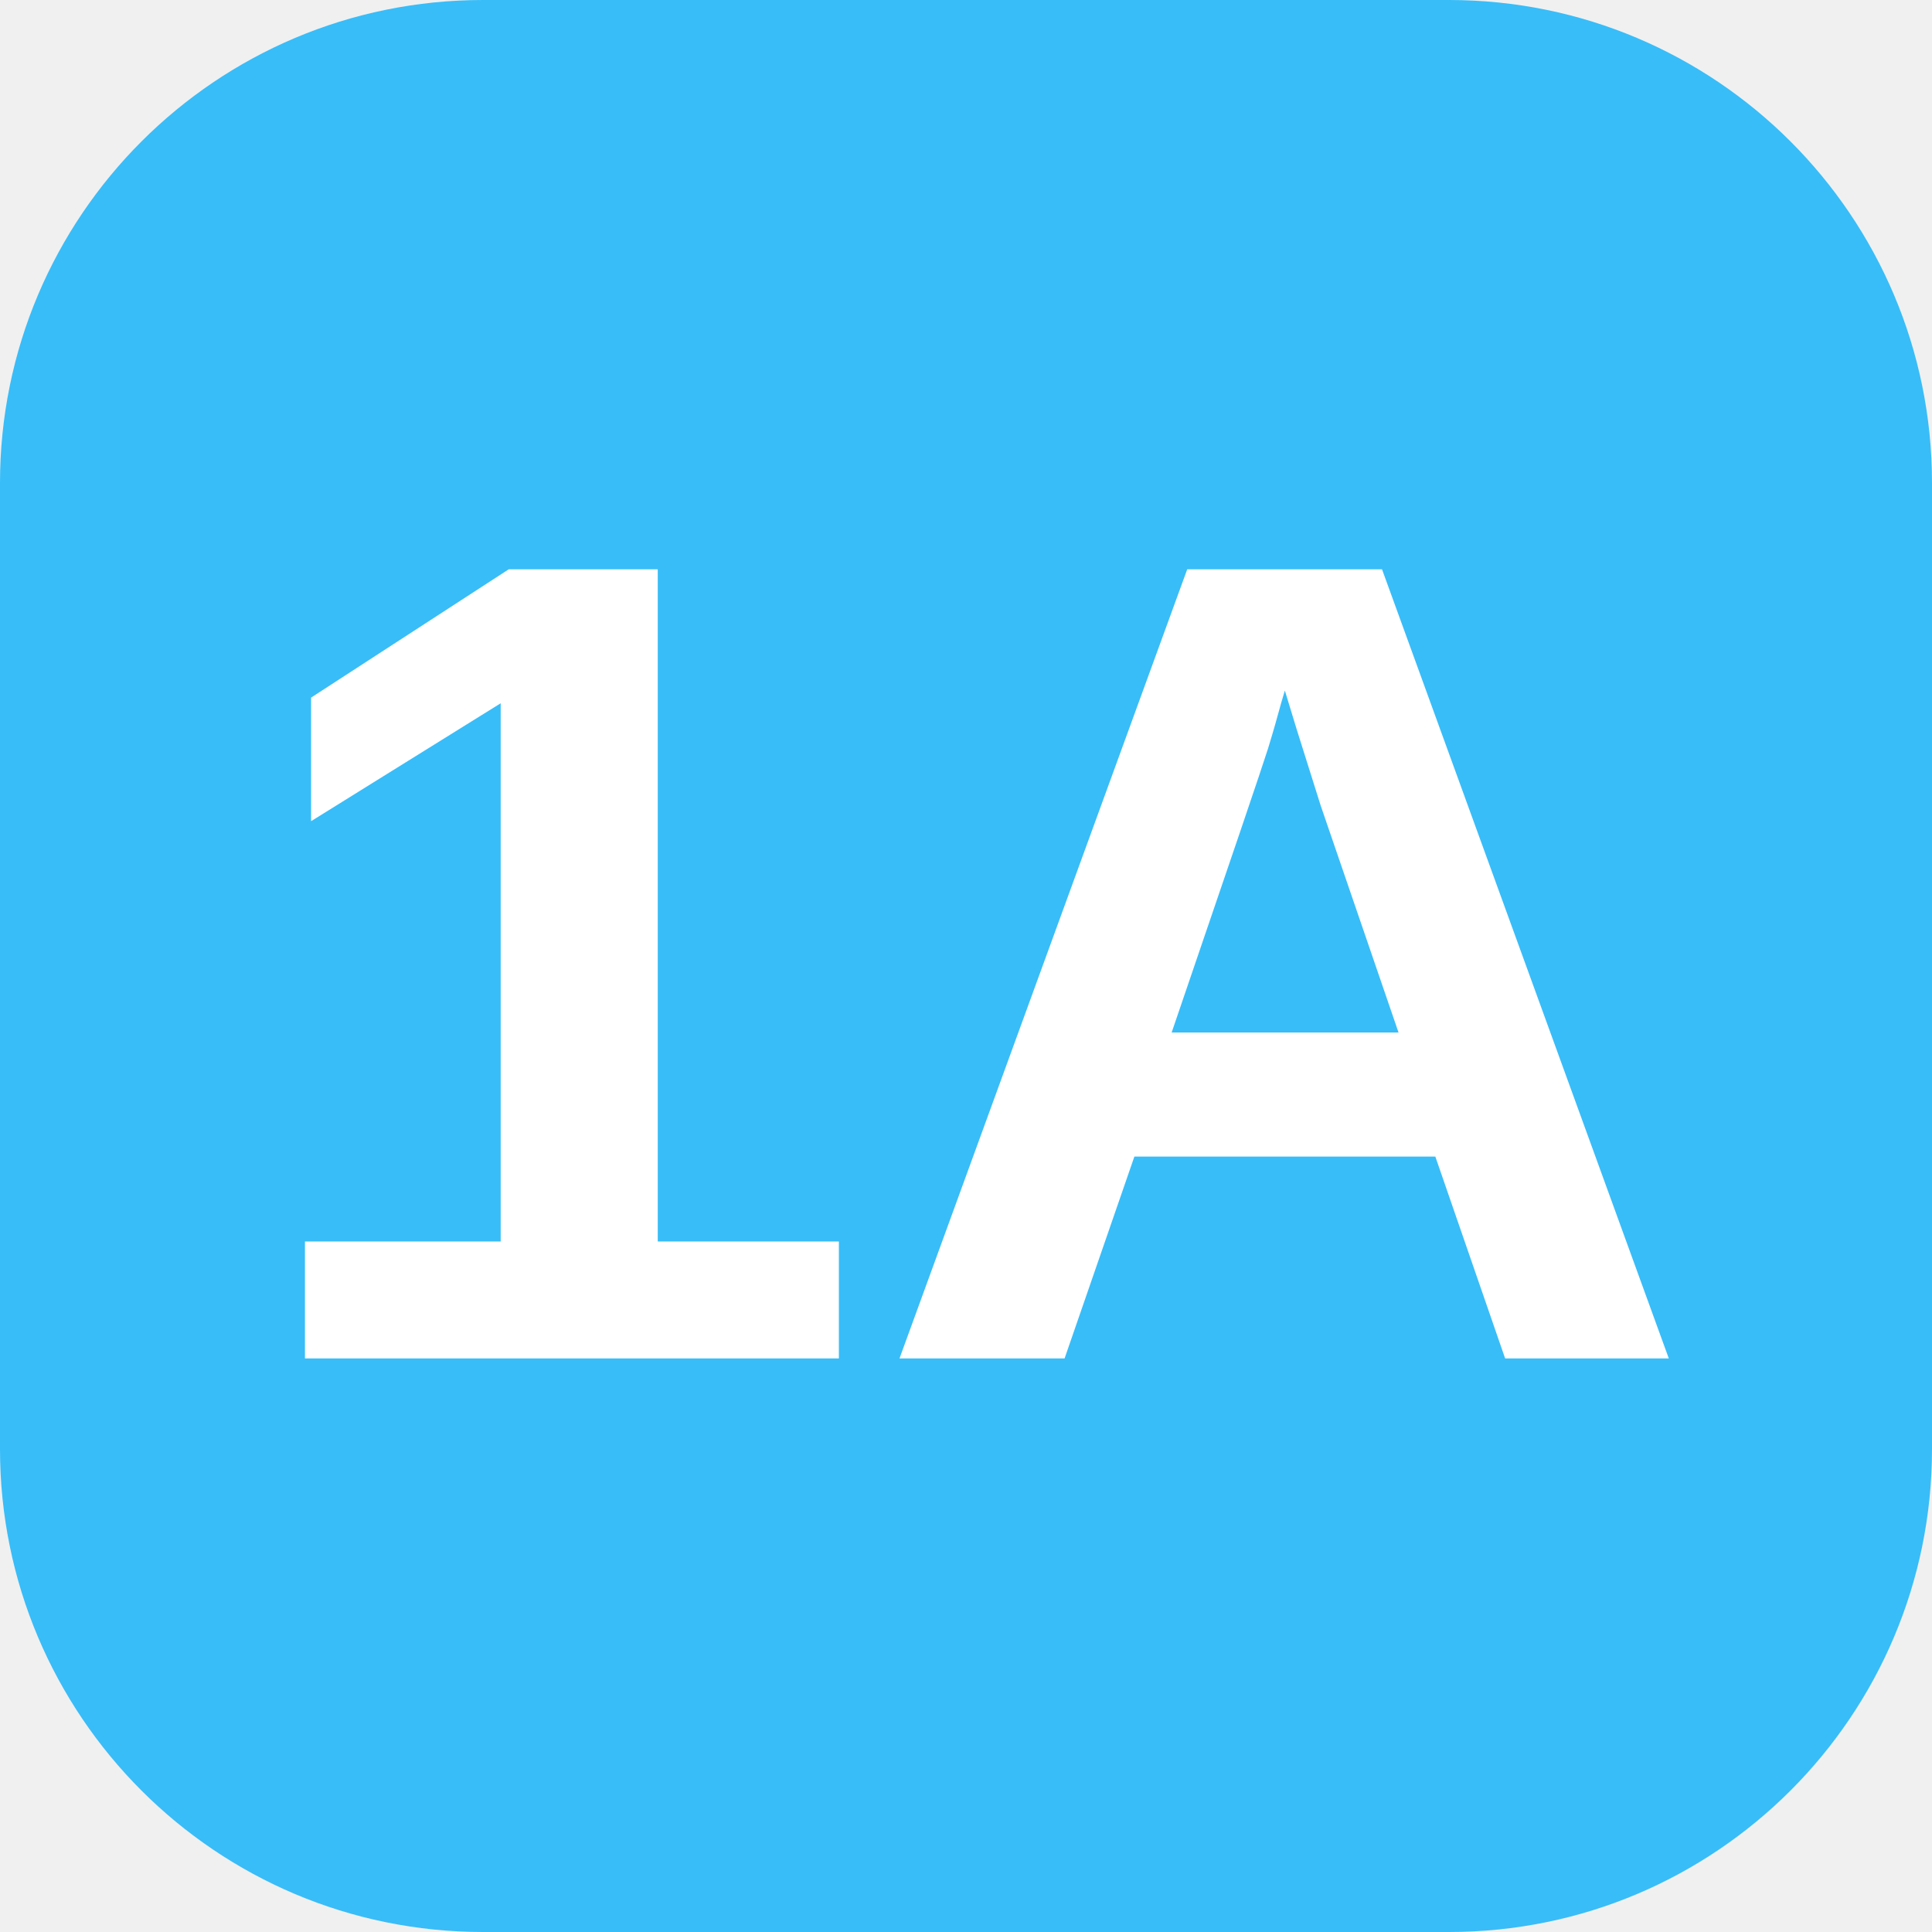
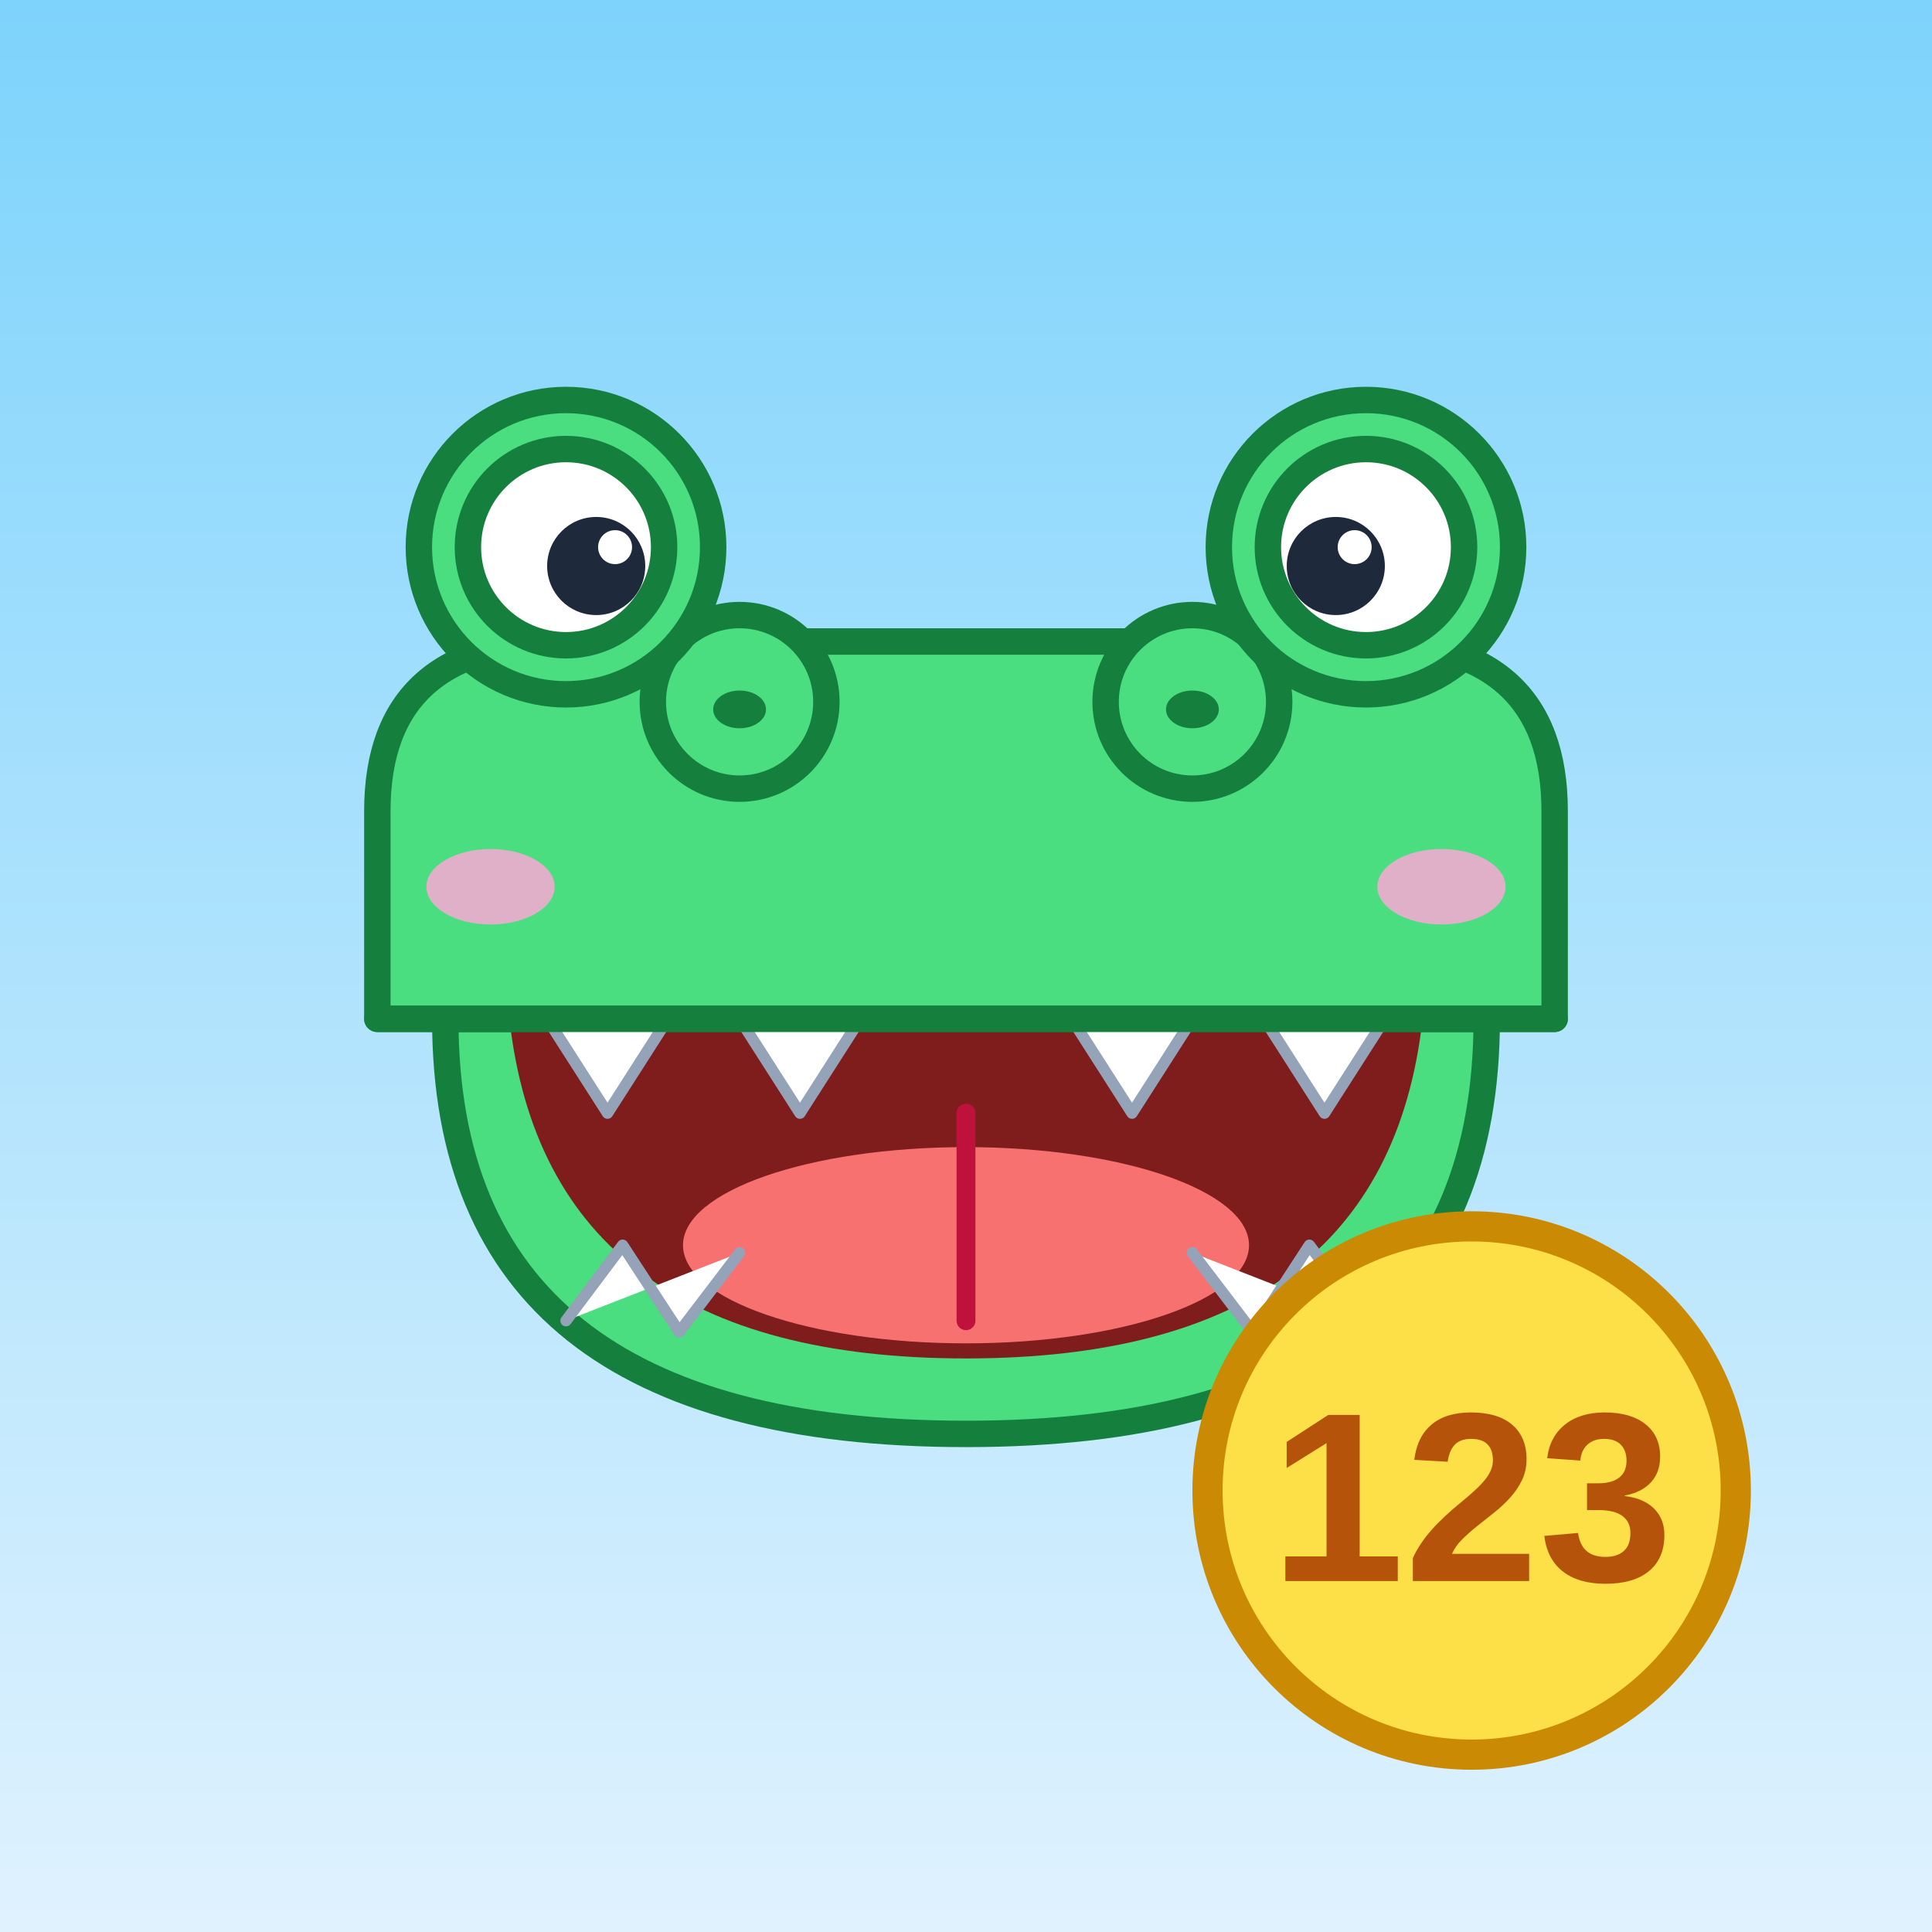
- <svg xmlns="http://www.w3.org/2000/svg" viewBox="0 0 64 64">
-   <rect width="64" height="64" rx="16" fill="#38bdf8" />
-   <text x="32" y="45" font-family="Arial, sans-serif" font-size="38" font-weight="900" text-anchor="middle" fill="#fff">1А</text>
+ <svg xmlns="http://www.w3.org/2000/svg" viewBox="0 0 1024 1024" width="1024" height="1024">
+   <defs>
+     <linearGradient id="g" x1="0" y1="0" x2="0" y2="1">
+       <stop offset="0" stop-color="#7dd3fc" />
+       <stop offset="1" stop-color="#e0f2fe" />
+     </linearGradient>
+   </defs>
+   <rect width="1024" height="1024" fill="url(#g)" />
+   <g stroke="#15803d" stroke-width="14" stroke-linejoin="round" stroke-linecap="round">
+     <path d="M236 540 Q236 760 512 760 Q788 760 788 540Z" fill="#4ade80" />
+     <path d="M270 540 Q290 720 512 720 Q734 720 754 540Z" fill="#7f1d1d" stroke="none" />
+     <ellipse cx="512" cy="660" rx="150" ry="52" fill="#f87171" stroke="none" />
+     <path d="M512 590 V700" stroke="#be123c" stroke-width="10" fill="none" />
+     <path d="M300 700 L330 660 L360 706 L392 664 M632 664 L664 706 L694 660 L724 700" fill="#fff" stroke="#94a3b8" stroke-width="6" />
+     <path d="M200 430 Q200 340 300 340 H724 Q824 340 824 430 V540 H200Z" fill="#4ade80" />
+     <circle cx="392" cy="372" r="46" fill="#4ade80" />
+     <circle cx="632" cy="372" r="46" fill="#4ade80" />
+     <ellipse cx="392" cy="376" rx="14" ry="10" fill="#15803d" stroke="none" />
+     <ellipse cx="632" cy="376" rx="14" ry="10" fill="#15803d" stroke="none" />
+     <circle cx="300" cy="290" r="78" fill="#4ade80" />
+     <circle cx="724" cy="290" r="78" fill="#4ade80" />
+     <circle cx="300" cy="290" r="52" fill="#fff" />
+     <circle cx="724" cy="290" r="52" fill="#fff" />
+     <circle cx="316" cy="300" r="26" fill="#1e293b" stroke="none" />
+     <circle cx="708" cy="300" r="26" fill="#1e293b" stroke="none" />
+     <circle cx="326" cy="290" r="9" fill="#fff" stroke="none" />
+     <circle cx="718" cy="290" r="9" fill="#fff" stroke="none" />
+     <path d="M290 540 L322 590 L354 540 M392 540 L424 590 L456 540 M568 540 L600 590 L632 540 M670 540 L702 590 L734 540" fill="#fff" stroke="#94a3b8" stroke-width="6" />
+     <path d="M200 540 H824" fill="none" />
+     <ellipse cx="260" cy="470" rx="34" ry="20" fill="#f9a8d4" opacity=".85" stroke="none" />
+     <ellipse cx="764" cy="470" rx="34" ry="20" fill="#f9a8d4" opacity=".85" stroke="none" />
+   </g>
+   <g>
+     <circle cx="780" cy="790" r="140" fill="#fde047" stroke="#ca8a04" stroke-width="16" />
+     <text x="780" y="838" text-anchor="middle" font-family="Nunito, Arial, sans-serif" font-size="128" font-weight="900" fill="#b45309">123</text>
+   </g>
</svg>
